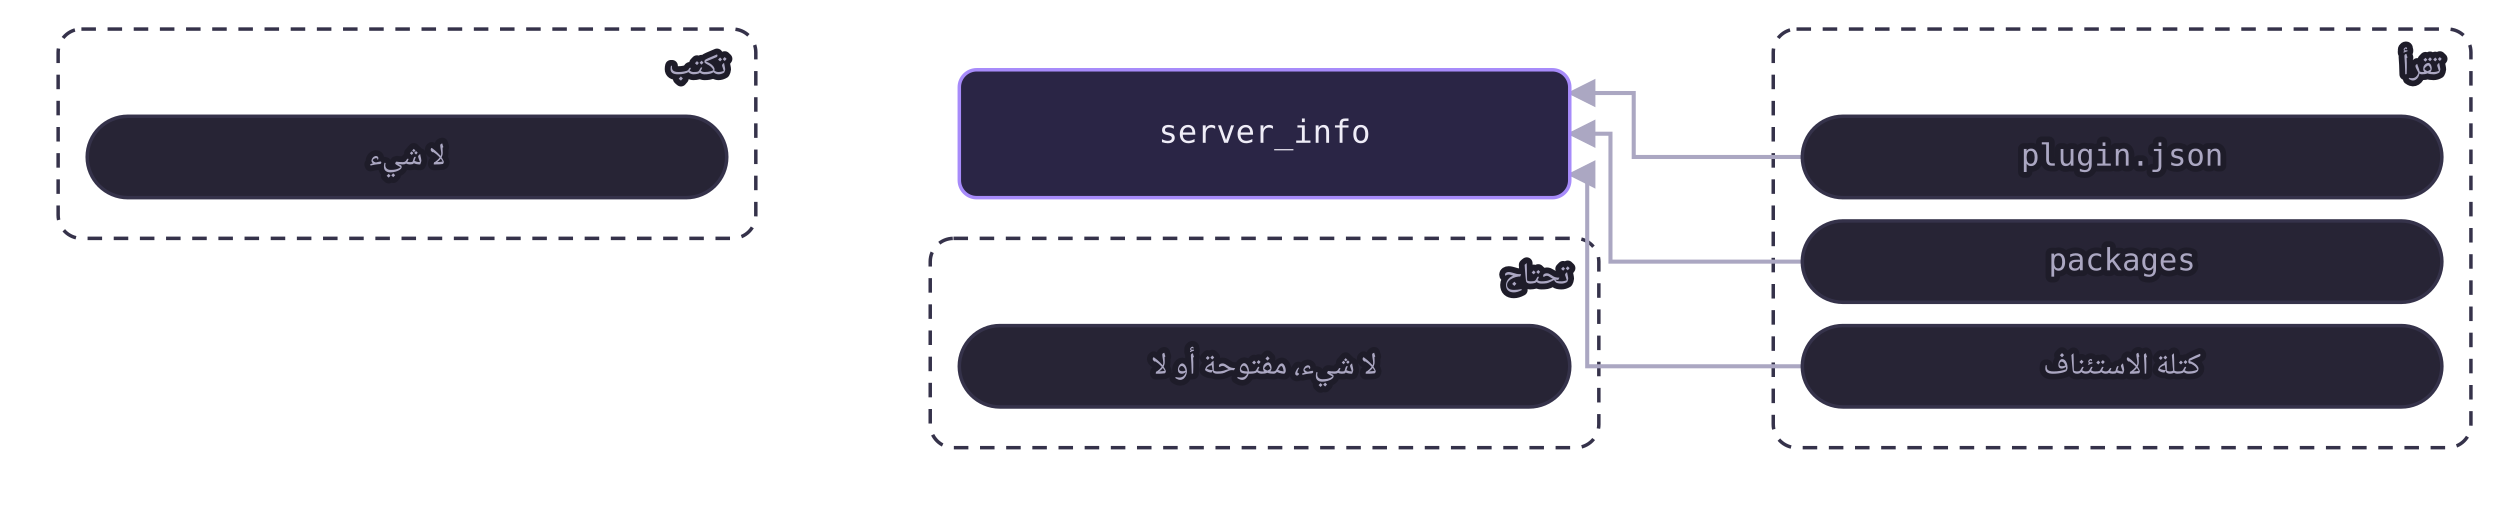
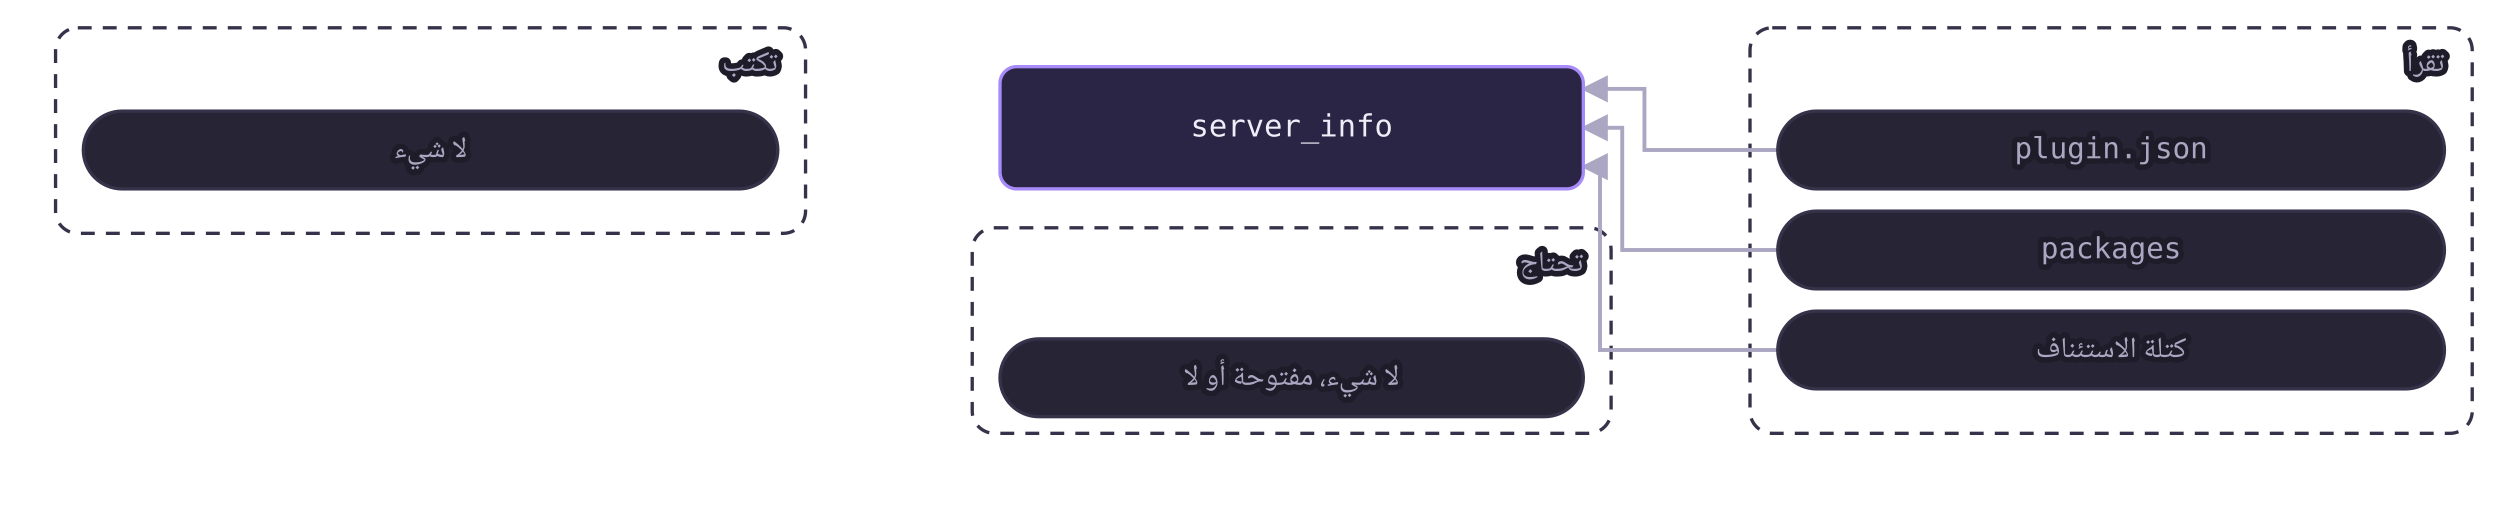
- <svg xmlns="http://www.w3.org/2000/svg" class="dia" lang="ar" viewBox="0 0 860 174" width="860" height="174" role="img" aria-label="ما تحتاجه الأداة قبل أن تعمل، وما تقرأه، وما تكتبه. كل ادّعاء مثبَّت بسطر من الخادم.">
+ <svg xmlns="http://www.w3.org/2000/svg" class="dia" lang="ar" viewBox="0 0 900 186" width="900" height="186" role="img" aria-label="ما تحتاجه الأداة قبل أن تعمل، وما تقرأه، وما تكتبه. كل ادّعاء مثبَّت بسطر من الخادم.">
  <style>svg{font-family:"Noto Naskh Arabic", "Segoe UI", Tahoma, serif;color:#efedf7;direction:rtl}text{fill:currentColor}.box{fill:#272435;stroke:#35324a;stroke-width:1.2}.box.acc{fill:#2a2545;stroke:#a78bfa}.box.good{fill:#23322e;stroke:#3fb950}.box.bad{fill:#38222d;stroke:#f85149}.box.warn{fill:#3a312c;stroke:#e3b341}.box.frame{fill:none;stroke:#35324a;stroke-dasharray:5 4}.frame .lbl{fill:#aba7c2}.edge{fill:none;stroke:#aba7c2;stroke-width:1.4}.edge.acc{stroke:#a78bfa;stroke-width:1.8}.edge.loop{stroke-dasharray:4 3}.lbl{font-size:12px}.lbl.small{font-size:10.5px;fill:#aba7c2;paint-order:stroke fill;stroke:#1e1c29;stroke-width:4px;stroke-linejoin:round}.lbl.strong{font-weight:600;font-size:13px}.num{font-family:Consolas, Menlo, monospace;font-size:11px;direction:ltr;unicode-bidi:isolate}.arrow{fill:#aba7c2}.arrow.acc{fill:#a78bfa}</style>
  <defs>
    <marker id="ar-fx-server_info-ar" viewBox="0 0 10 10" refX="9" refY="5" markerWidth="7" markerHeight="7" orient="auto-start-reverse">
      <path d="M0 0L10 5L0 10z" class="arrow" />
    </marker>
    <marker id="ara-fx-server_info-ar" viewBox="0 0 10 10" refX="9" refY="5" markerWidth="7" markerHeight="7" orient="auto-start-reverse">
      <path d="M0 0L10 5L0 10z" class="arrow acc" />
    </marker>
  </defs>
  <g class="frame">
-     <rect class="box frame" x="610.0" y="10" width="240" height="144" rx="8" />
-     <text class="lbl small" x="840.0" y="23.0" text-anchor="start" dominant-baseline="middle">تقرأ</text>
+     <rect class="box frame" x="630.0" y="10" width="260" height="146" rx="8" />
+     <text class="lbl small" x="880.0" y="23.0" text-anchor="start" dominant-baseline="middle">تقرأ</text>
  </g>
  <g class="frame">
-     <rect class="box frame" x="20.0" y="10" width="240" height="72" rx="8" />
-     <text class="lbl small" x="250.0" y="23.0" text-anchor="start" dominant-baseline="middle">تكتب</text>
+     <rect class="box frame" x="20.0" y="10" width="270" height="74" rx="8" />
+     <text class="lbl small" x="280.0" y="23.0" text-anchor="start" dominant-baseline="middle">تكتب</text>
  </g>
  <g class="frame">
-     <rect class="box frame" x="320.0" y="82" width="230" height="72" rx="8" />
-     <text class="lbl small" x="540.0" y="95.0" text-anchor="start" dominant-baseline="middle">تحتاج</text>
+     <rect class="box frame" x="350.0" y="82" width="230" height="74" rx="8" />
+     <text class="lbl small" x="570.0" y="95.0" text-anchor="start" dominant-baseline="middle">تحتاج</text>
  </g>
-   <path class="edge  draw" marker-end="url(#ar-fx-server_info-ar)" d="M620.0 54.0 L562.0 54.0 L562.0 32.0 L540.0 32.0" />
-   <path class="edge  draw" marker-end="url(#ar-fx-server_info-ar)" d="M620.0 90.0 L554.0 90.0 L554.0 46.0 L540.0 46.0" />
-   <path class="edge  draw" marker-end="url(#ar-fx-server_info-ar)" d="M620.0 126.0 L546.0 126.0 L546.0 60.0 L540.0 60.0" />
+   <path class="edge  draw" marker-end="url(#ar-fx-server_info-ar)" d="M640.0 54.0 L592.0 54.0 L592.0 32.0 L570.0 32.0" />
+   <path class="edge  draw" marker-end="url(#ar-fx-server_info-ar)" d="M640.0 90.0 L584.0 90.0 L584.0 46.0 L570.0 46.0" />
+   <path class="edge  draw" marker-end="url(#ar-fx-server_info-ar)" d="M640.0 126.0 L576.0 126.0 L576.0 60.0 L570.0 60.0" />
+   <g data-key="l0">
+     <rect class="box pill" x="640.0" y="40" width="240" height="28" rx="14.0" />
+     <text class="lbl num small" x="760.0" y="54.0" text-anchor="middle" dominant-baseline="middle" style="direction:ltr;unicode-bidi:isolate">⁦plugin.json⁩</text>
+   </g>
+   <g data-key="l1">
+     <rect class="box pill" x="640.0" y="76" width="240" height="28" rx="14.0" />
+     <text class="lbl num small" x="760.0" y="90.0" text-anchor="middle" dominant-baseline="middle" style="direction:ltr;unicode-bidi:isolate">⁦packages⁩</text>
+   </g>
+   <g data-key="l2">
+     <rect class="box pill" x="640.0" y="112" width="240" height="28" rx="14.0" />
+     <text class="lbl small" x="760.0" y="126.0" text-anchor="middle" dominant-baseline="middle">كتلة الاستئناف</text>
+   </g>
  <g data-key="r0">
-     <rect class="box pill" x="620.0" y="40" width="220" height="28" rx="14.0" />
-     <text class="lbl num small" x="730.0" y="54.0" text-anchor="middle" dominant-baseline="middle" style="direction:ltr;unicode-bidi:isolate">⁦plugin.json⁩</text>
+     <rect class="box pill" x="30.0" y="40" width="250" height="28" rx="14.0" />
+     <text class="lbl small" x="155.0" y="54.0" text-anchor="middle" dominant-baseline="middle">لا شيء</text>
  </g>
-   <g data-key="r1">
-     <rect class="box pill" x="620.0" y="76" width="220" height="28" rx="14.0" />
-     <text class="lbl num small" x="730.0" y="90.0" text-anchor="middle" dominant-baseline="middle" style="direction:ltr;unicode-bidi:isolate">⁦packages⁩</text>
+   <g data-key="hub">
+     <rect class="box acc strong" x="360.0" y="24" width="210" height="44" rx="6" />
+     <text class="lbl num" x="465.0" y="46.0" text-anchor="middle" dominant-baseline="middle" style="direction:ltr;unicode-bidi:isolate">⁦server_info⁩</text>
  </g>
-   <g data-key="r2">
-     <rect class="box pill" x="620.0" y="112" width="220" height="28" rx="14.0" />
-     <text class="lbl small" x="730.0" y="126.0" text-anchor="middle" dominant-baseline="middle">كتلة الاستئناف</text>
-   </g>
-   <g data-key="w0">
-     <rect class="box pill" x="30.0" y="40" width="220" height="28" rx="14.0" />
-     <text class="lbl small" x="140.0" y="54.0" text-anchor="middle" dominant-baseline="middle">لا شيء</text>
-   </g>
-   <g data-key="tool">
-     <rect class="box acc strong" x="330.0" y="24" width="210" height="44" rx="6" />
-     <text class="lbl num" x="435.0" y="46.0" text-anchor="middle" dominant-baseline="middle" style="direction:ltr;unicode-bidi:isolate">⁦server_info⁩</text>
-   </g>
-   <g data-key="n0">
-     <rect class="box pill" x="330.0" y="112" width="210" height="28" rx="14.0" />
-     <text class="lbl small" x="435.0" y="126.0" text-anchor="middle" dominant-baseline="middle">لا شيء، مفتوحة أو لا</text>
+   <g data-key="b0">
+     <rect class="box pill" x="360.0" y="122" width="210" height="28" rx="14.0" />
+     <text class="lbl small" x="465.0" y="136.0" text-anchor="middle" dominant-baseline="middle">لا شيء، مفتوحة أو لا</text>
  </g>
</svg>
